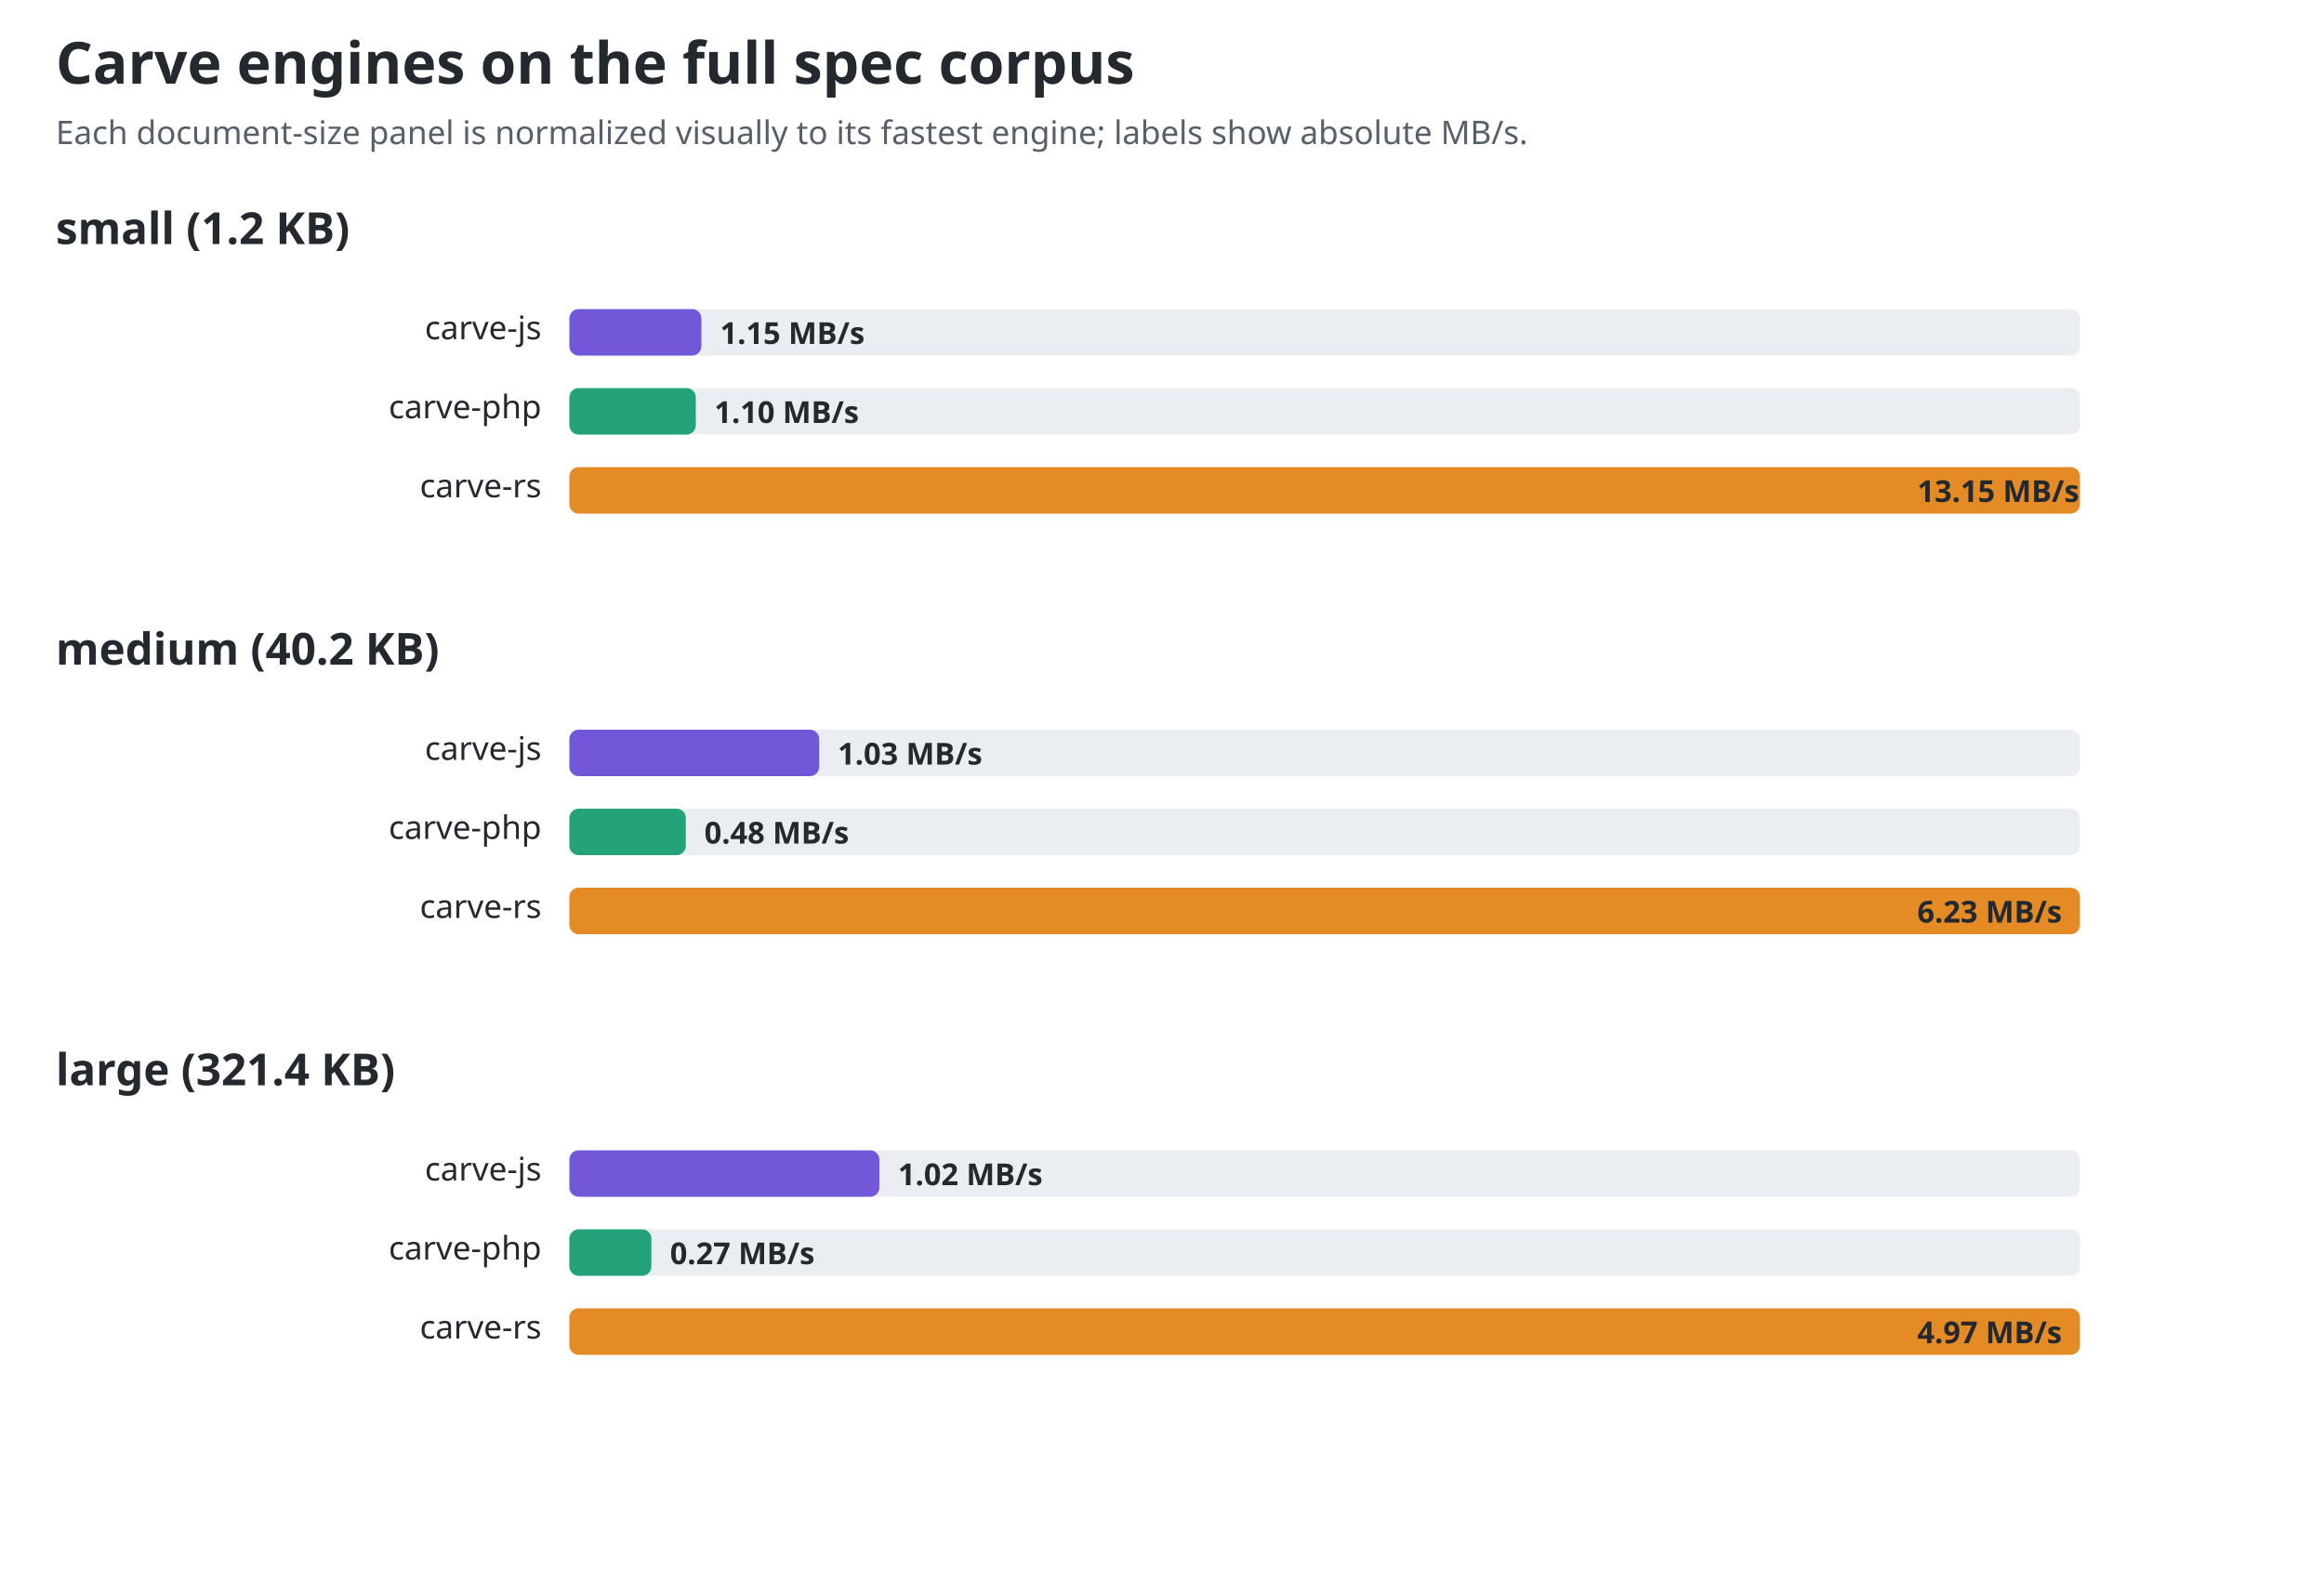
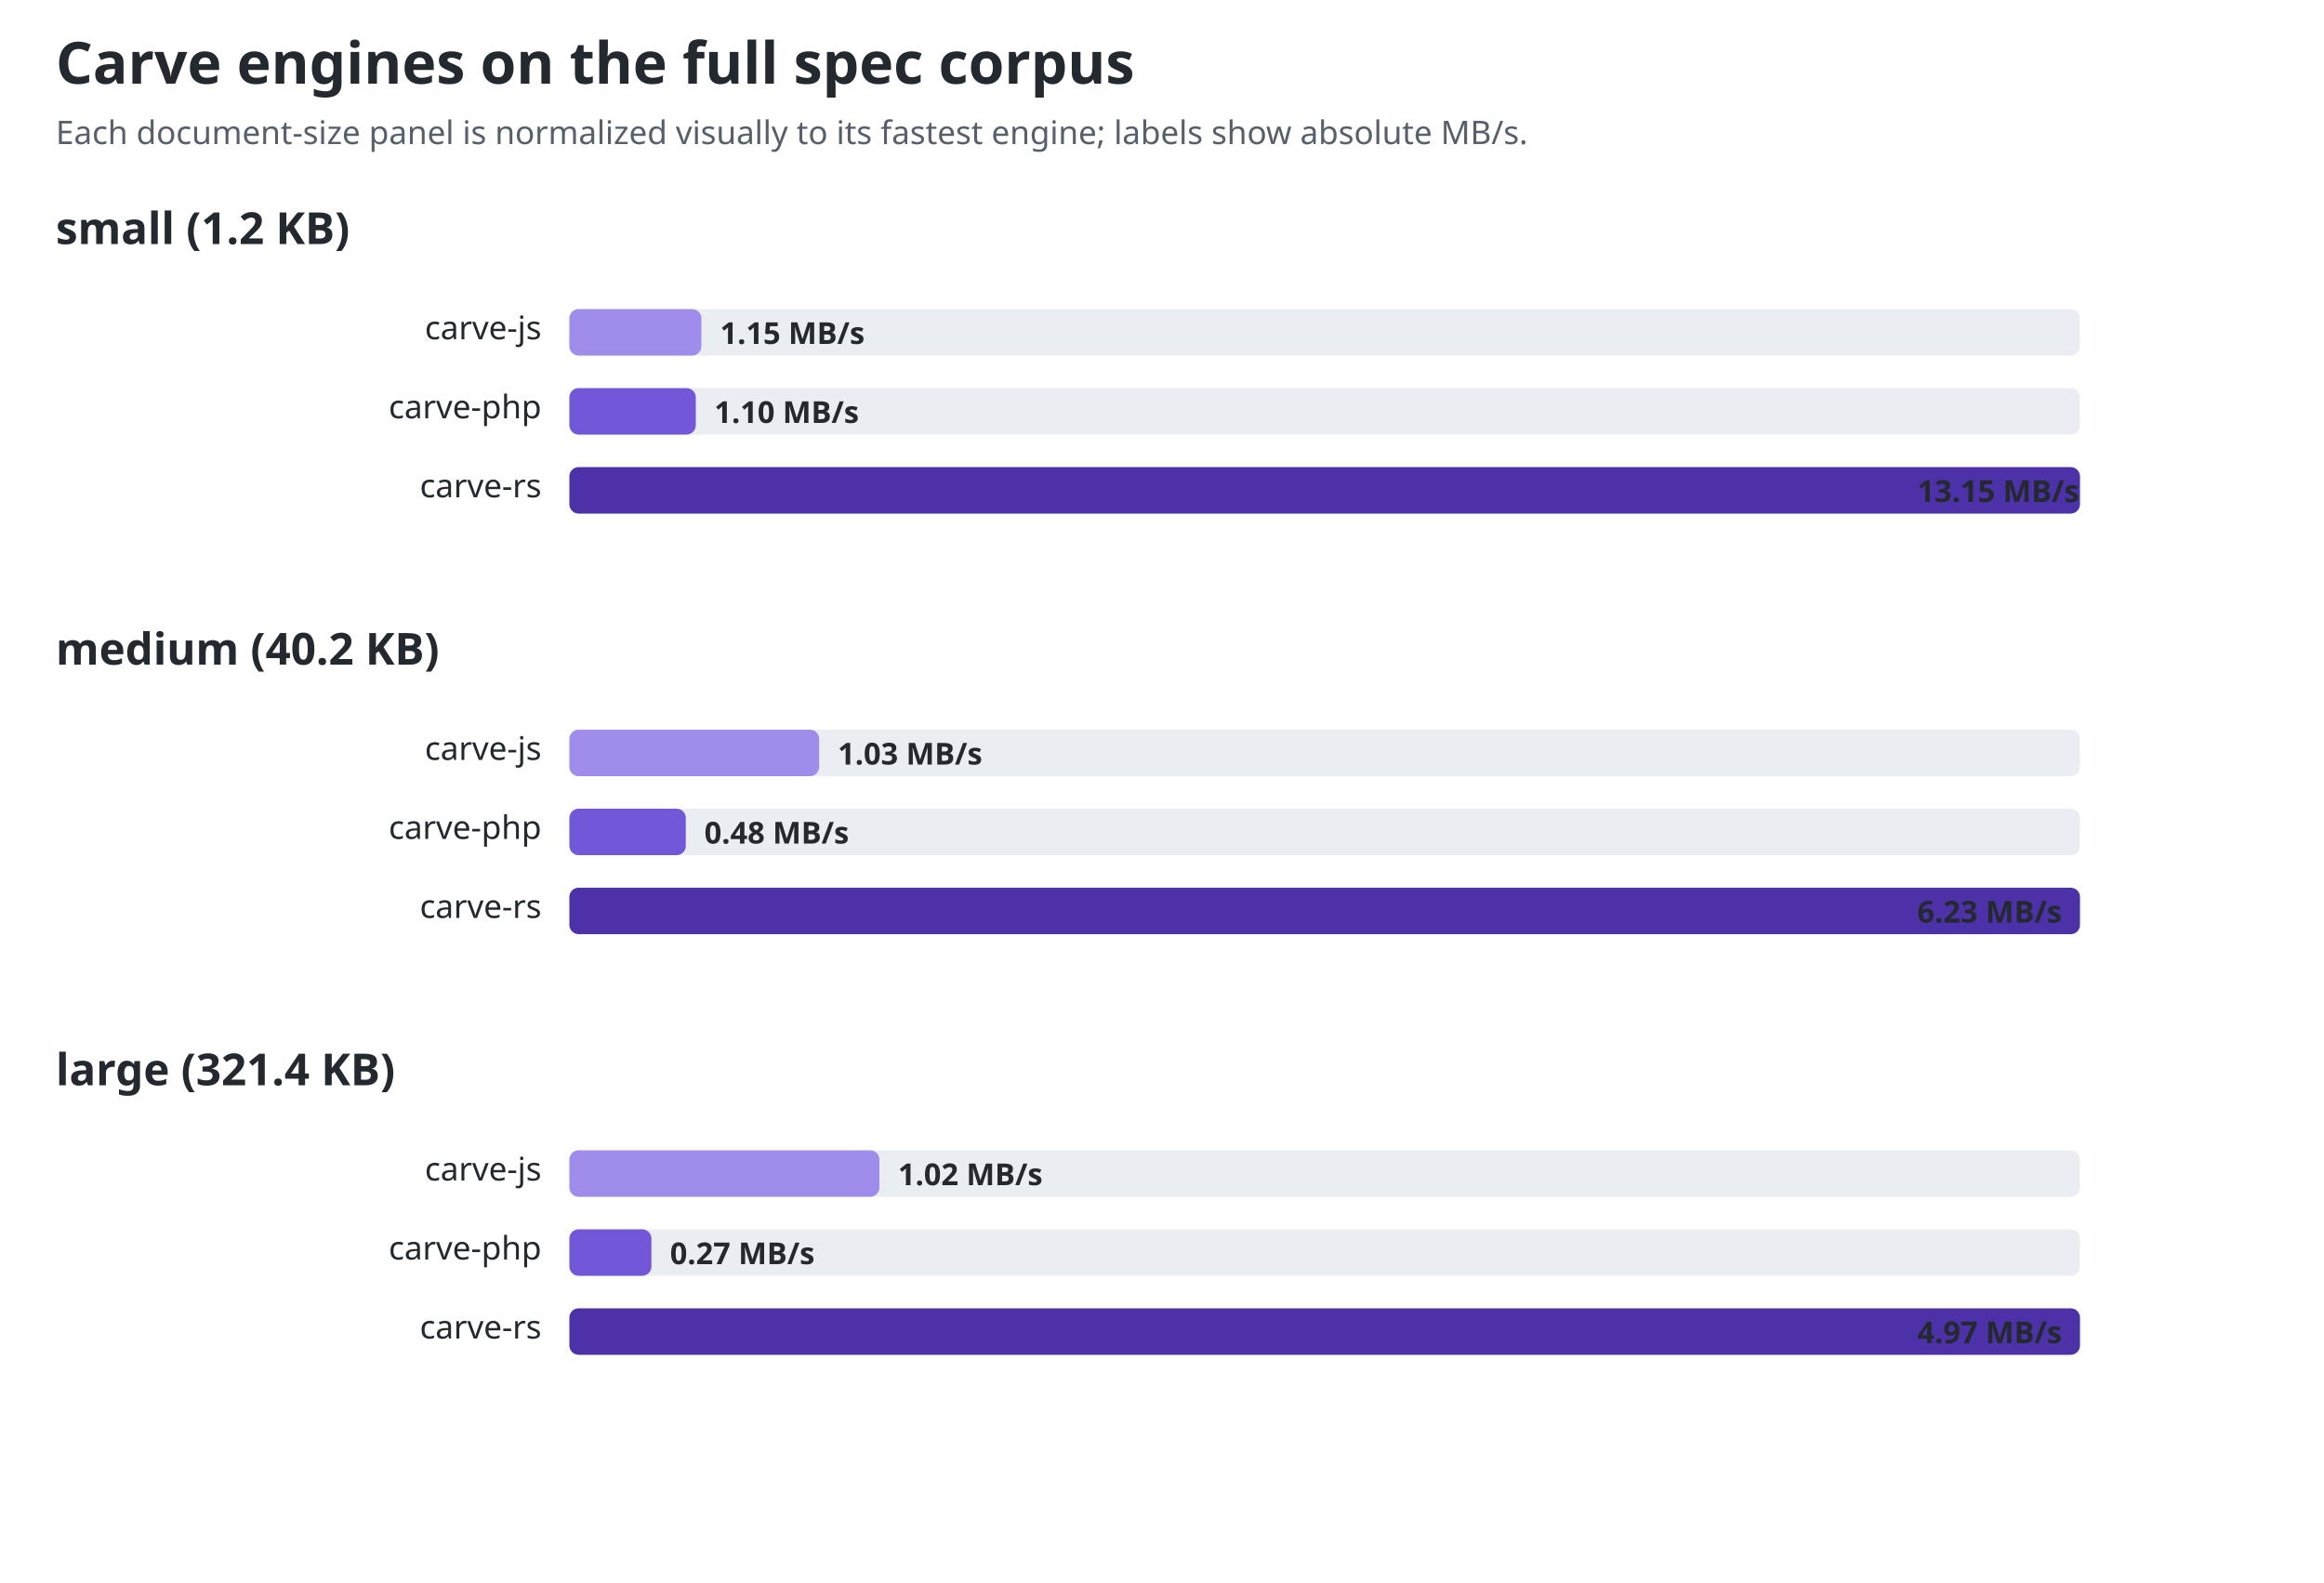
<svg xmlns="http://www.w3.org/2000/svg" width="1000" height="681" viewBox="0 0 1000 681" role="img" aria-labelledby="title desc">
  <style>text{font-family:ui-sans-serif,system-ui,sans-serif;fill:#24292f}.title{font-size:25px;font-weight:700}.sub{font-size:14px;fill:#57606a}.group{font-size:19px;font-weight:650}.label{font-size:14px}.value{font-size:13px;font-weight:650;fill:#24292f}.track{fill:#eaeef2}@media(prefers-color-scheme:dark){text,.value{fill:#f0f6fc}.sub{fill:#8c959f}.track{fill:#30363d}}</style>
  <text id="chart-title" class="title" x="24" y="36">Carve engines on the full spec corpus</text>
  <text class="sub" x="24" y="62">Each document-size panel is normalized visually to its fastest engine; labels show absolute MB/s.</text>
  <text class="group" x="24" y="105">small (1.2 KB)</text>
  <text class="label" x="233" y="146" text-anchor="end">carve-js</text>
  <rect class="track" x="245" y="133" width="650" height="20" rx="4" />
-   <rect x="245" y="133" width="56.8" height="20" rx="4" fill="#7357d9" />
+   <rect x="245" y="133" width="56.8" height="20" rx="4" fill="#a08ceb" />
  <text class="value" x="309.844" y="148">1.15 MB/s</text>
  <text class="label" x="233" y="180" text-anchor="end">carve-php</text>
  <rect class="track" x="245" y="167" width="650" height="20" rx="4" />
-   <rect x="245" y="167" width="54.4" height="20" rx="4" fill="#24a37a" />
+   <rect x="245" y="167" width="54.4" height="20" rx="4" fill="#7357d9" />
  <text class="value" x="307.373" y="182">1.10 MB/s</text>
  <text class="label" x="233" y="214" text-anchor="end">carve-rs</text>
  <rect class="track" x="245" y="201" width="650" height="20" rx="4" />
-   <rect x="245" y="201" width="650.0" height="20" rx="4" fill="#e58b25" />
+   <rect x="245" y="201" width="650.0" height="20" rx="4" fill="#4c31a8" />
  <text class="value" x="825" y="216">13.15 MB/s</text>
  <text class="group" x="24" y="286">medium (40.2 KB)</text>
  <text class="label" x="233" y="327" text-anchor="end">carve-js</text>
  <rect class="track" x="245" y="314" width="650" height="20" rx="4" />
-   <rect x="245" y="314" width="107.5" height="20" rx="4" fill="#7357d9" />
+   <rect x="245" y="314" width="107.5" height="20" rx="4" fill="#a08ceb" />
  <text class="value" x="360.464" y="329">1.03 MB/s</text>
  <text class="label" x="233" y="361" text-anchor="end">carve-php</text>
  <rect class="track" x="245" y="348" width="650" height="20" rx="4" />
-   <rect x="245" y="348" width="50.1" height="20" rx="4" fill="#24a37a" />
+   <rect x="245" y="348" width="50.1" height="20" rx="4" fill="#7357d9" />
  <text class="value" x="303.08" y="363">0.48 MB/s</text>
  <text class="label" x="233" y="395" text-anchor="end">carve-rs</text>
  <rect class="track" x="245" y="382" width="650" height="20" rx="4" />
-   <rect x="245" y="382" width="650.0" height="20" rx="4" fill="#e58b25" />
+   <rect x="245" y="382" width="650.0" height="20" rx="4" fill="#4c31a8" />
  <text class="value" x="825" y="397">6.23 MB/s</text>
  <text class="group" x="24" y="467">large (321.4 KB)</text>
  <text class="label" x="233" y="508" text-anchor="end">carve-js</text>
  <rect class="track" x="245" y="495" width="650" height="20" rx="4" />
-   <rect x="245" y="495" width="133.4" height="20" rx="4" fill="#7357d9" />
+   <rect x="245" y="495" width="133.4" height="20" rx="4" fill="#a08ceb" />
  <text class="value" x="386.4" y="510">1.02 MB/s</text>
  <text class="label" x="233" y="542" text-anchor="end">carve-php</text>
  <rect class="track" x="245" y="529" width="650" height="20" rx="4" />
-   <rect x="245" y="529" width="35.3" height="20" rx="4" fill="#24a37a" />
+   <rect x="245" y="529" width="35.3" height="20" rx="4" fill="#7357d9" />
  <text class="value" x="288.312" y="544">0.27 MB/s</text>
  <text class="label" x="233" y="576" text-anchor="end">carve-rs</text>
  <rect class="track" x="245" y="563" width="650" height="20" rx="4" />
-   <rect x="245" y="563" width="650.0" height="20" rx="4" fill="#e58b25" />
+   <rect x="245" y="563" width="650.0" height="20" rx="4" fill="#4c31a8" />
  <text class="value" x="825" y="578">4.97 MB/s</text>
</svg>
